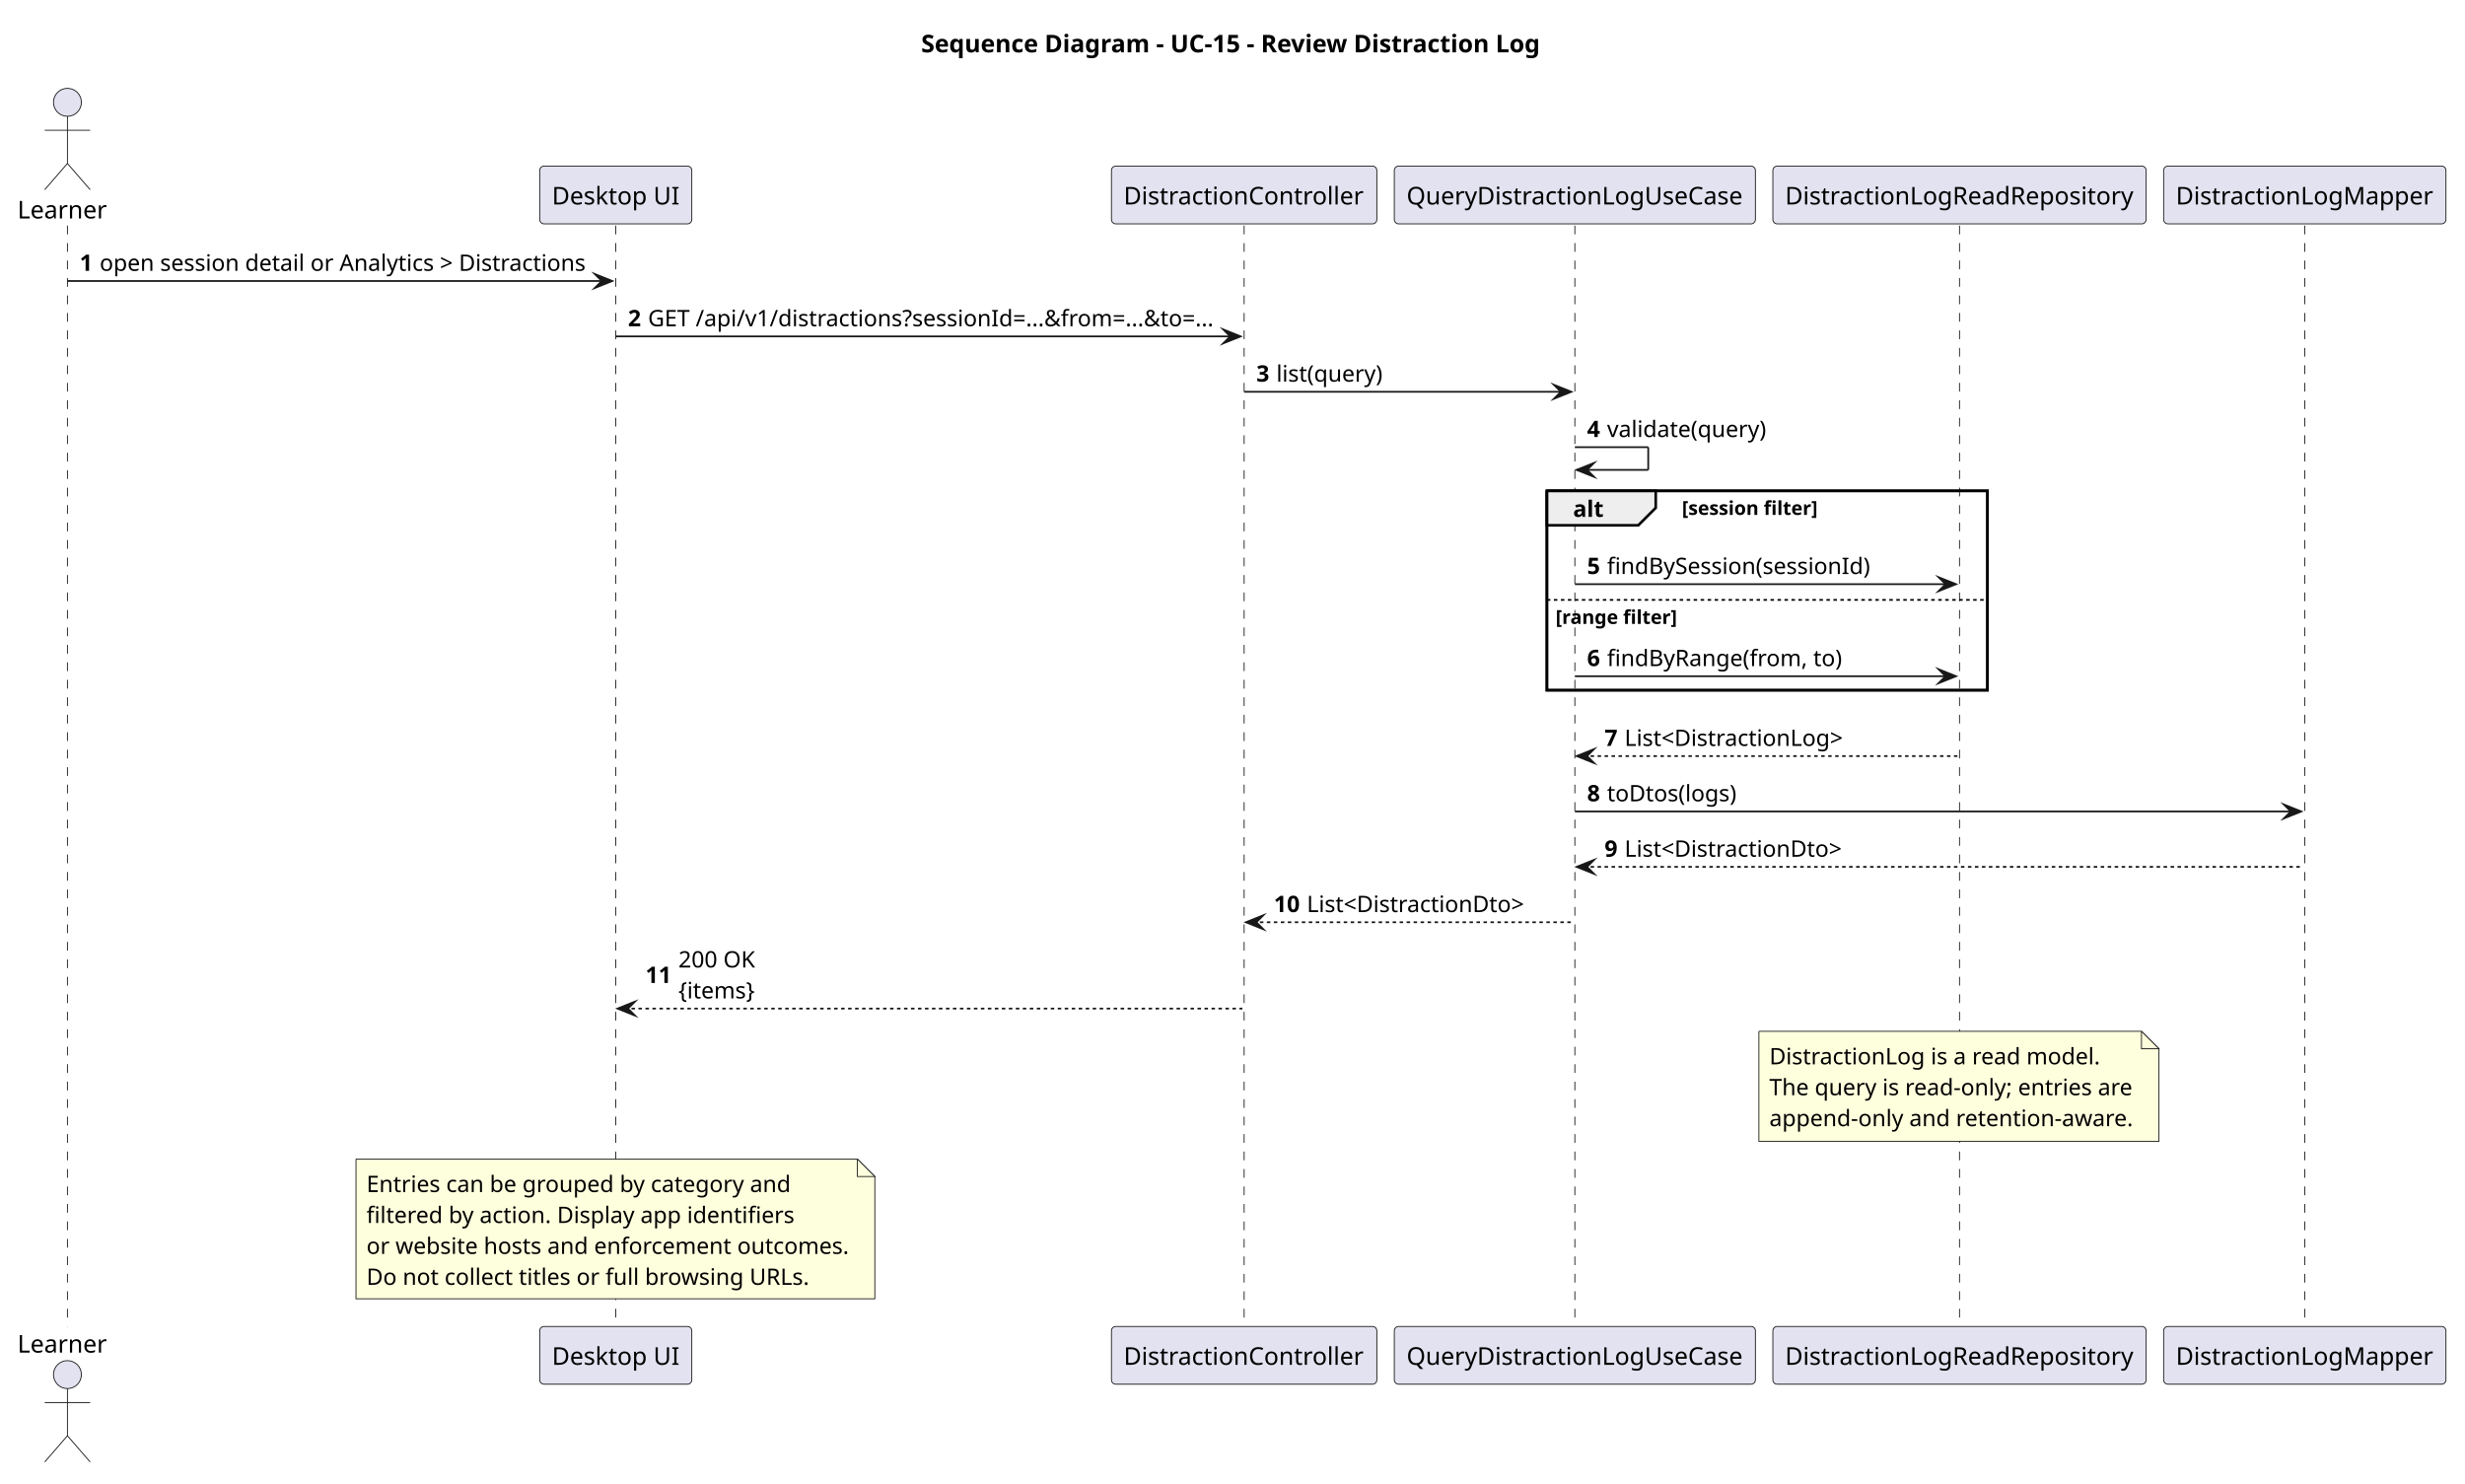
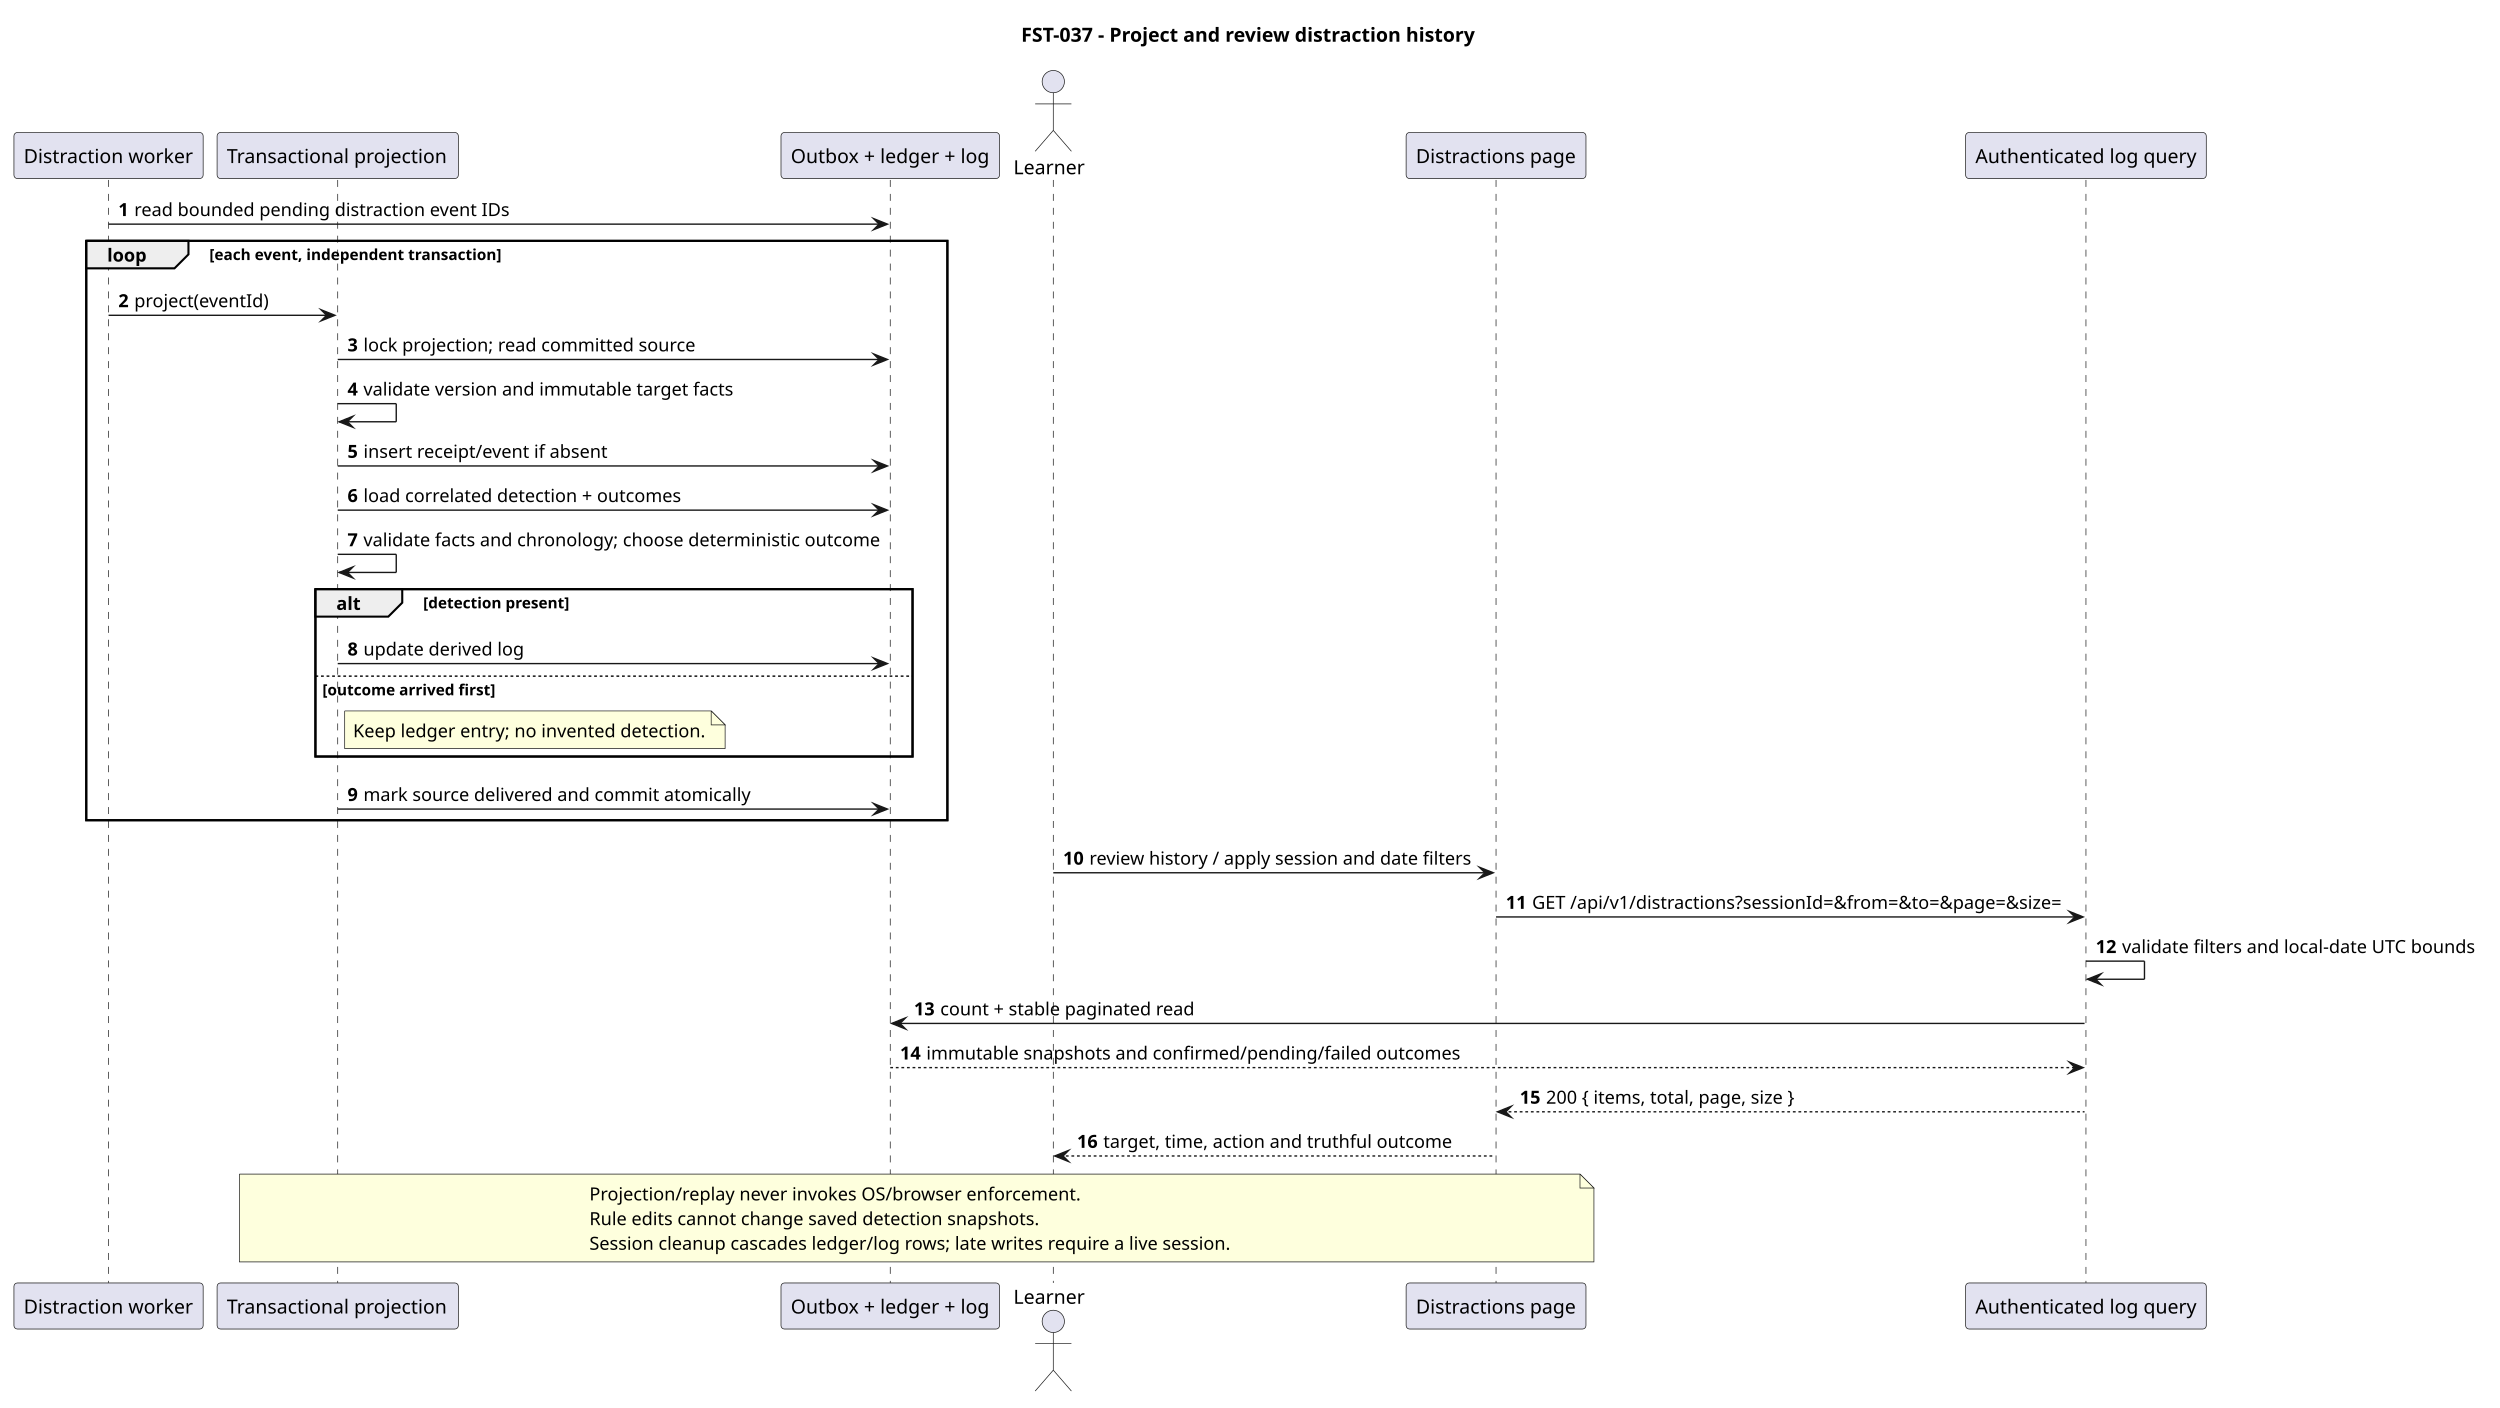
- <svg xmlns="http://www.w3.org/2000/svg" version="1.1" data-diagram-type="SEQUENCE" style="width:1411px;height:849px;background:#FFFFFF;" width="1411px" height="849px" viewBox="0 0 1411 849" zoomAndPan="magnify" preserveAspectRatio="none" contentStyleType="text/css">
+ <svg xmlns="http://www.w3.org/2000/svg" version="1.1" data-diagram-type="SEQUENCE" style="width:1794px;height:1010px;background:#FFFFFF;" width="1794px" height="1010px" viewBox="0 0 1794 1010" zoomAndPan="magnify" preserveAspectRatio="none" contentStyleType="text/css">
  <defs />
  <g font-family="sans-serif" lengthAdjust="spacing">
    <g class="title" data-source-line="1">
-       <text x="527.275" y="29.966" fill="#000" font-size="14" textLength="354.535" font-weight="700">Sequence Diagram - UC-15 - Review Distraction Log</text>
+       <text x="732.789" y="29.966" fill="#000" font-size="14" textLength="326.815" font-weight="700">FST-037 - Project and review distraction history</text>
    </g>
-     <rect x="885.469" y="280.96" width="252.181" height="114.1" fill="none" style="stroke:#000;stroke-width:1.5;" />
-     <g class="participant-lifeline" data-qualified-name="Learner" data-entity-uid="part1" id="part1-lifeline" data-source-line="4">
-       <g>
-         <rect x="35.099" y="129.136" width="8" height="630.102" fill="#000" fill-opacity="0" />
-         <line x1="38.599" y1="129.136" x2="38.599" y2="759.238" style="stroke:#181818;stroke-width:0.5;stroke-dasharray:5,5;" />
-       </g>
+     <rect x="61.893" y="172.842" width="617.95" height="415.748" fill="none" style="stroke:#000;stroke-width:1.5;" />
+     <rect x="226.347" y="422.784" width="428.495" height="120.1" fill="none" style="stroke:#000;stroke-width:1.5;" />
+     <g>
+       <rect x="74.393" y="129.136" width="8" height="791.514" fill="#000" fill-opacity="0" />
+       <line x1="77.893" y1="129.136" x2="77.893" y2="920.65" style="stroke:#181818;stroke-width:0.5;stroke-dasharray:5,5;" />
    </g>
-     <g class="participant-lifeline" data-qualified-name="UI" data-entity-uid="part2" id="part2-lifeline" data-source-line="5">
-       <g>
-         <rect x="348.969" y="129.136" width="8" height="630.102" fill="#000" fill-opacity="0" />
-         <line x1="352.469" y1="129.136" x2="352.469" y2="759.238" style="stroke:#181818;stroke-width:0.5;stroke-dasharray:5,5;" />
-       </g>
+     <g>
+       <rect x="238.847" y="129.136" width="8" height="791.514" fill="#000" fill-opacity="0" />
+       <line x1="242.347" y1="129.136" x2="242.347" y2="920.65" style="stroke:#181818;stroke-width:0.5;stroke-dasharray:5,5;" />
    </g>
-     <g class="participant-lifeline" data-qualified-name="Controller" data-entity-uid="part3" id="part3-lifeline" data-source-line="6">
-       <g>
-         <rect x="708.664" y="129.136" width="8" height="630.102" fill="#000" fill-opacity="0" />
-         <line x1="712.164" y1="129.136" x2="712.164" y2="759.238" style="stroke:#181818;stroke-width:0.5;stroke-dasharray:5,5;" />
-       </g>
+     <g>
+       <rect x="635.342" y="129.136" width="8" height="791.514" fill="#000" fill-opacity="0" />
+       <line x1="638.842" y1="129.136" x2="638.842" y2="920.65" style="stroke:#181818;stroke-width:0.5;stroke-dasharray:5,5;" />
    </g>
-     <g class="participant-lifeline" data-qualified-name="UseCase" data-entity-uid="part4" id="part4-lifeline" data-source-line="7">
-       <g>
-         <rect x="897.969" y="129.136" width="8" height="630.102" fill="#000" fill-opacity="0" />
-         <line x1="901.469" y1="129.136" x2="901.469" y2="759.238" style="stroke:#181818;stroke-width:0.5;stroke-dasharray:5,5;" />
-       </g>
+     <g>
+       <rect x="752.341" y="129.136" width="8" height="791.514" fill="#000" fill-opacity="0" />
+       <line x1="755.841" y1="129.136" x2="755.841" y2="920.65" style="stroke:#181818;stroke-width:0.5;stroke-dasharray:5,5;" />
    </g>
-     <g class="participant-lifeline" data-qualified-name="Repo" data-entity-uid="part5" id="part5-lifeline" data-source-line="8">
-       <g>
-         <rect x="1118.15" y="129.136" width="8" height="630.102" fill="#000" fill-opacity="0" />
-         <line x1="1121.65" y1="129.136" x2="1121.65" y2="759.238" style="stroke:#181818;stroke-width:0.5;stroke-dasharray:5,5;" />
-       </g>
+     <g>
+       <rect x="1070.059" y="129.136" width="8" height="791.514" fill="#000" fill-opacity="0" />
+       <line x1="1073.559" y1="129.136" x2="1073.559" y2="920.65" style="stroke:#181818;stroke-width:0.5;stroke-dasharray:5,5;" />
    </g>
-     <g class="participant-lifeline" data-qualified-name="Mapper" data-entity-uid="part6" id="part6-lifeline" data-source-line="9">
-       <g>
-         <rect x="1315.784" y="129.136" width="8" height="630.102" fill="#000" fill-opacity="0" />
-         <line x1="1319.284" y1="129.136" x2="1319.284" y2="759.238" style="stroke:#181818;stroke-width:0.5;stroke-dasharray:5,5;" />
-       </g>
+     <g>
+       <rect x="1493.377" y="129.136" width="8" height="791.514" fill="#000" fill-opacity="0" />
+       <line x1="1496.877" y1="129.136" x2="1496.877" y2="920.65" style="stroke:#181818;stroke-width:0.5;stroke-dasharray:5,5;" />
    </g>
-     <g class="participant participant-head" data-qualified-name="Learner" data-entity-uid="part1" id="part1-head" data-source-line="4">
-       <text x="10" y="125.034" fill="#000" font-size="14" textLength="51.198">Learner</text>
-       <ellipse cx="38.599" cy="58.568" rx="8" ry="8" fill="#E2E2F0" style="stroke:#181818;stroke-width:0.5;" />
-       <path d="M38.599,66.568 L38.599,93.568 M25.599,74.568 L51.599,74.568 M38.599,93.568 L25.599,108.568 M38.599,93.568 L51.599,108.568" style="stroke:#181818;stroke-width:0.5;" fill="none" />
-     </g>
-     <g class="participant participant-head" data-qualified-name="UI" data-entity-uid="part2" id="part2-head" data-source-line="5">
-       <rect x="308.943" y="95.068" width="87.052" height="33.068" fill="#E2E2F0" style="stroke:#181818;stroke-width:0.5;" rx="2.5" ry="2.5" />
-       <text x="315.943" y="117.034" fill="#000" font-size="14" textLength="73.052">Desktop UI</text>
-     </g>
-     <g class="participant participant-head" data-qualified-name="Controller" data-entity-uid="part3" id="part3-head" data-source-line="6">
-       <rect x="636.208" y="95.068" width="151.913" height="33.068" fill="#E2E2F0" style="stroke:#181818;stroke-width:0.5;" rx="2.5" ry="2.5" />
-       <text x="643.208" y="117.034" fill="#000" font-size="14" textLength="137.913">DistractionController</text>
-     </g>
-     <g class="participant participant-head" data-qualified-name="UseCase" data-entity-uid="part4" id="part4-head" data-source-line="7">
-       <rect x="798.121" y="95.068" width="206.695" height="33.068" fill="#E2E2F0" style="stroke:#181818;stroke-width:0.5;" rx="2.5" ry="2.5" />
-       <text x="805.121" y="117.034" fill="#000" font-size="14" textLength="192.695">QueryDistractionLogUseCase</text>
-     </g>
-     <g class="participant participant-head" data-qualified-name="Repo" data-entity-uid="part5" id="part5-head" data-source-line="8">
-       <rect x="1014.816" y="95.068" width="213.667" height="33.068" fill="#E2E2F0" style="stroke:#181818;stroke-width:0.5;" rx="2.5" ry="2.5" />
-       <text x="1021.816" y="117.034" fill="#000" font-size="14" textLength="199.667">DistractionLogReadRepository</text>
-     </g>
-     <g class="participant participant-head" data-qualified-name="Mapper" data-entity-uid="part6" id="part6-head" data-source-line="9">
-       <rect x="1238.484" y="95.068" width="161.601" height="33.068" fill="#E2E2F0" style="stroke:#181818;stroke-width:0.5;" rx="2.5" ry="2.5" />
-       <text x="1245.484" y="117.034" fill="#000" font-size="14" textLength="147.601">DistractionLogMapper</text>
-     </g>
-     <g class="participant participant-tail" data-qualified-name="Learner" data-entity-uid="part1" id="part1-tail" data-source-line="4">
-       <text x="10" y="774.204" fill="#000" font-size="14" textLength="51.198">Learner</text>
-       <ellipse cx="38.599" cy="786.806" rx="8" ry="8" fill="#E2E2F0" style="stroke:#181818;stroke-width:0.5;" />
-       <path d="M38.599,794.806 L38.599,821.806 M25.599,802.806 L51.599,802.806 M38.599,821.806 L25.599,836.806 M38.599,821.806 L51.599,836.806" style="stroke:#181818;stroke-width:0.5;" fill="none" />
-     </g>
-     <g class="participant participant-tail" data-qualified-name="UI" data-entity-uid="part2" id="part2-tail" data-source-line="5">
-       <rect x="308.943" y="759.238" width="87.052" height="33.068" fill="#E2E2F0" style="stroke:#181818;stroke-width:0.5;" rx="2.5" ry="2.5" />
-       <text x="315.943" y="781.204" fill="#000" font-size="14" textLength="73.052">Desktop UI</text>
-     </g>
-     <g class="participant participant-tail" data-qualified-name="Controller" data-entity-uid="part3" id="part3-tail" data-source-line="6">
-       <rect x="636.208" y="759.238" width="151.913" height="33.068" fill="#E2E2F0" style="stroke:#181818;stroke-width:0.5;" rx="2.5" ry="2.5" />
-       <text x="643.208" y="781.204" fill="#000" font-size="14" textLength="137.913">DistractionController</text>
-     </g>
-     <g class="participant participant-tail" data-qualified-name="UseCase" data-entity-uid="part4" id="part4-tail" data-source-line="7">
-       <rect x="798.121" y="759.238" width="206.695" height="33.068" fill="#E2E2F0" style="stroke:#181818;stroke-width:0.5;" rx="2.5" ry="2.5" />
-       <text x="805.121" y="781.204" fill="#000" font-size="14" textLength="192.695">QueryDistractionLogUseCase</text>
-     </g>
-     <g class="participant participant-tail" data-qualified-name="Repo" data-entity-uid="part5" id="part5-tail" data-source-line="8">
-       <rect x="1014.816" y="759.238" width="213.667" height="33.068" fill="#E2E2F0" style="stroke:#181818;stroke-width:0.5;" rx="2.5" ry="2.5" />
-       <text x="1021.816" y="781.204" fill="#000" font-size="14" textLength="199.667">DistractionLogReadRepository</text>
-     </g>
-     <g class="participant participant-tail" data-qualified-name="Mapper" data-entity-uid="part6" id="part6-tail" data-source-line="9">
-       <rect x="1238.484" y="759.238" width="161.601" height="33.068" fill="#E2E2F0" style="stroke:#181818;stroke-width:0.5;" rx="2.5" ry="2.5" />
-       <text x="1245.484" y="781.204" fill="#000" font-size="14" textLength="147.601">DistractionLogMapper</text>
-     </g>
-     <g class="message" data-entity-1="part1" data-entity-2="part2" id="msg1" data-source-line="11">
-       <polygon points="340.469,156.842,350.469,160.842,340.469,164.842,344.469,160.842" fill="#181818" style="stroke:#181818;stroke-width:1;stroke-linejoin:miter;stroke-miterlimit:10;" />
-       <line x1="38.599" y1="160.842" x2="346.469" y2="160.842" style="stroke:#181818;stroke-width:1;" />
-       <text x="45.599" y="155.033" fill="#000" font-size="13" font-weight="700">1</text>
-       <text x="57.035" y="155.033" fill="#000" font-size="13" textLength="278.434">open session detail or Analytics &gt; Distractions</text>
-     </g>
-     <g class="message" data-entity-1="part2" data-entity-2="part3" id="msg2" data-source-line="12">
-       <polygon points="700.164,188.548,710.164,192.548,700.164,196.548,704.164,192.548" fill="#181818" style="stroke:#181818;stroke-width:1;stroke-linejoin:miter;stroke-miterlimit:10;" />
-       <line x1="352.469" y1="192.548" x2="706.164" y2="192.548" style="stroke:#181818;stroke-width:1;" />
-       <text x="359.469" y="186.739" fill="#000" font-size="13" font-weight="700">2</text>
-       <text x="370.905" y="186.739" fill="#000" font-size="13" textLength="324.259">GET /api/v1/distractions?sessionId=...&amp;from=...&amp;to=...</text>
-     </g>
-     <g class="message" data-entity-1="part3" data-entity-2="part4" id="msg3" data-source-line="13">
-       <polygon points="889.469,220.254,899.469,224.254,889.469,228.254,893.469,224.254" fill="#181818" style="stroke:#181818;stroke-width:1;stroke-linejoin:miter;stroke-miterlimit:10;" />
-       <line x1="712.164" y1="224.254" x2="895.469" y2="224.254" style="stroke:#181818;stroke-width:1;" />
-       <text x="719.164" y="218.445" fill="#000" font-size="13" font-weight="700">3</text>
-       <text x="730.6" y="218.445" fill="#000" font-size="13" textLength="60.788">list(query)</text>
-     </g>
-     <g class="message" data-entity-1="part4" data-entity-2="part4" id="msg4" data-source-line="14">
-       <line x1="901.469" y1="255.96" x2="943.469" y2="255.96" style="stroke:#181818;stroke-width:1;" />
-       <line x1="943.469" y1="255.96" x2="943.469" y2="268.96" style="stroke:#181818;stroke-width:1;" />
-       <line x1="902.469" y1="268.96" x2="943.469" y2="268.96" style="stroke:#181818;stroke-width:1;" />
-       <polygon points="912.469,264.96,902.469,268.96,912.469,272.96,908.469,268.96" fill="#181818" style="stroke:#181818;stroke-width:1;stroke-linejoin:miter;stroke-miterlimit:10;" />
-       <text x="908.469" y="250.151" fill="#000" font-size="13" font-weight="700">4</text>
-       <text x="919.905" y="250.151" fill="#000" font-size="13" textLength="91.078">validate(query)</text>
-     </g>
-     <path d="M885.469,280.96 L947.772,280.96 L947.772,290.666 L937.772,300.666 L885.469,300.666 L885.469,280.96" style="stroke:#000;stroke-width:1.5;" fill="#EEE" />
-     <rect x="885.469" y="280.96" width="252.181" height="114.1" fill="none" style="stroke:#000;stroke-width:1.5;" />
-     <text x="900.469" y="295.857" fill="#000" font-size="13" textLength="17.303" font-weight="700">alt</text>
-     <text x="962.772" y="294.719" fill="#000" font-size="11" textLength="77.67" font-weight="700">[session filter]</text>
-     <g class="message" data-entity-1="part4" data-entity-2="part5" id="msg5" data-source-line="17">
-       <polygon points="1109.65,330.372,1119.65,334.372,1109.65,338.372,1113.65,334.372" fill="#181818" style="stroke:#181818;stroke-width:1;stroke-linejoin:miter;stroke-miterlimit:10;" />
-       <line x1="901.469" y1="334.372" x2="1115.65" y2="334.372" style="stroke:#181818;stroke-width:1;" />
-       <text x="908.469" y="328.563" fill="#000" font-size="13" font-weight="700">5</text>
-       <text x="919.905" y="328.563" fill="#000" font-size="13" textLength="150.579">findBySession(sessionId)</text>
-     </g>
-     <line x1="885.469" y1="343.372" x2="1137.65" y2="343.372" style="stroke:#000;stroke-width:1;stroke-dasharray:2,2;" />
-     <text x="890.469" y="357.131" fill="#000" font-size="11" textLength="69.398" font-weight="700">[range filter]</text>
-     <g class="message" data-entity-1="part4" data-entity-2="part5" id="msg6" data-source-line="19">
-       <polygon points="1109.65,383.06,1119.65,387.06,1109.65,391.06,1113.65,387.06" fill="#181818" style="stroke:#181818;stroke-width:1;stroke-linejoin:miter;stroke-miterlimit:10;" />
-       <line x1="901.469" y1="387.06" x2="1115.65" y2="387.06" style="stroke:#181818;stroke-width:1;" />
-       <text x="908.469" y="381.251" fill="#000" font-size="13" font-weight="700">6</text>
-       <text x="919.905" y="381.251" fill="#000" font-size="13" textLength="134.758">findByRange(from, to)</text>
-     </g>
-     <g class="message" data-entity-1="part5" data-entity-2="part4" id="msg7" data-source-line="21">
-       <polygon points="912.469,428.766,902.469,432.766,912.469,436.766,908.469,432.766" fill="#181818" style="stroke:#181818;stroke-width:1;stroke-linejoin:miter;stroke-miterlimit:10;" />
-       <line x1="906.469" y1="432.766" x2="1120.65" y2="432.766" style="stroke:#181818;stroke-width:1;stroke-dasharray:2,2;" />
-       <text x="918.469" y="426.957" fill="#000" font-size="13" font-weight="700">7</text>
-       <text x="929.905" y="426.957" fill="#000" font-size="13" textLength="125.242">List&lt;DistractionLog&gt;</text>
-     </g>
-     <g class="message" data-entity-1="part4" data-entity-2="part6" id="msg8" data-source-line="22">
-       <polygon points="1307.284,460.472,1317.284,464.472,1307.284,468.472,1311.284,464.472" fill="#181818" style="stroke:#181818;stroke-width:1;stroke-linejoin:miter;stroke-miterlimit:10;" />
-       <line x1="901.469" y1="464.472" x2="1313.284" y2="464.472" style="stroke:#181818;stroke-width:1;" />
-       <text x="908.469" y="458.663" fill="#000" font-size="13" font-weight="700">8</text>
-       <text x="919.905" y="458.663" fill="#000" font-size="13" textLength="74.074">toDtos(logs)</text>
-     </g>
-     <g class="message" data-entity-1="part6" data-entity-2="part4" id="msg9" data-source-line="23">
-       <polygon points="912.469,492.178,902.469,496.178,912.469,500.178,908.469,496.178" fill="#181818" style="stroke:#181818;stroke-width:1;stroke-linejoin:miter;stroke-miterlimit:10;" />
-       <line x1="906.469" y1="496.178" x2="1318.284" y2="496.178" style="stroke:#181818;stroke-width:1;stroke-dasharray:2,2;" />
-       <text x="918.469" y="490.369" fill="#000" font-size="13" font-weight="700">9</text>
-       <text x="929.905" y="490.369" fill="#000" font-size="13" textLength="124.618">List&lt;DistractionDto&gt;</text>
-     </g>
-     <g class="message" data-entity-1="part4" data-entity-2="part3" id="msg10" data-source-line="24">
-       <polygon points="723.164,523.884,713.164,527.884,723.164,531.884,719.164,527.884" fill="#181818" style="stroke:#181818;stroke-width:1;stroke-linejoin:miter;stroke-miterlimit:10;" />
-       <line x1="717.164" y1="527.884" x2="900.469" y2="527.884" style="stroke:#181818;stroke-width:1;stroke-dasharray:2,2;" />
-       <text x="729.164" y="522.075" fill="#000" font-size="13" textLength="14.872" font-weight="700">10</text>
-       <text x="748.036" y="522.075" fill="#000" font-size="13" textLength="124.618">List&lt;DistractionDto&gt;</text>
-     </g>
-     <g class="message" data-entity-1="part3" data-entity-2="part2" id="msg11" data-source-line="25">
-       <polygon points="363.469,573.296,353.469,577.296,363.469,581.296,359.469,577.296" fill="#181818" style="stroke:#181818;stroke-width:1;stroke-linejoin:miter;stroke-miterlimit:10;" />
-       <line x1="357.469" y1="577.296" x2="711.164" y2="577.296" style="stroke:#181818;stroke-width:1;stroke-dasharray:2,2;" />
-       <text x="369.469" y="562.634" fill="#000" font-size="13" textLength="14.872" font-weight="700">11</text>
-       <text x="388.341" y="553.781" fill="#000" font-size="13" textLength="43.888">200 OK</text>
-       <text x="388.341" y="571.487" fill="#000" font-size="13" textLength="43.641">{items}</text>
-     </g>
-     <path d="M1006.812,590.296 L1006.812,653.296 L1235.812,653.296 L1235.812,600.296 L1225.812,590.296 L1006.812,590.296" style="stroke:#181818;stroke-width:0.5;" fill="#FEFFDD" />
-     <path d="M1225.812,590.296 L1225.812,600.296 L1235.812,600.296 L1225.812,590.296" style="stroke:#181818;stroke-width:0.5;" fill="#FEFFDD" />
-     <text x="1012.812" y="609.193" fill="#000" font-size="13" textLength="189.852">DistractionLog is a read model.</text>
-     <text x="1012.812" y="626.899" fill="#000" font-size="13" textLength="208.312">The query is read-only; entries are</text>
-     <text x="1012.812" y="644.605" fill="#000" font-size="13" textLength="208.676">append-only and retention-aware.</text>
-     <path d="M203.766,663.414 L203.766,743.414 L500.766,743.414 L500.766,673.414 L490.766,663.414 L203.766,663.414" style="stroke:#181818;stroke-width:0.5;" fill="#FEFFDD" />
-     <path d="M490.766,663.414 L490.766,673.414 L500.766,673.414 L490.766,663.414" style="stroke:#181818;stroke-width:0.5;" fill="#FEFFDD" />
-     <text x="209.766" y="682.311" fill="#000" font-size="13" textLength="243.36">Entries can be grouped by category and</text>
-     <text x="209.766" y="700.017" fill="#000" font-size="13" textLength="245.531">filtered by action. Display app identifiers</text>
-     <text x="209.766" y="717.723" fill="#000" font-size="13" textLength="276.406">or website hosts and enforcement outcomes.</text>
-     <text x="209.766" y="735.429" fill="#000" font-size="13" textLength="253.955">Do not collect titles or full browsing URLs.</text>
+     <rect x="10" y="95.068" width="135.786" height="33.068" fill="#E2E2F0" style="stroke:#181818;stroke-width:0.5;" rx="2.5" ry="2.5" />
+     <text x="17" y="117.034" fill="#000" font-size="14" textLength="121.786">Distraction worker</text>
+     <rect x="155.786" y="95.068" width="173.123" height="33.068" fill="#E2E2F0" style="stroke:#181818;stroke-width:0.5;" rx="2.5" ry="2.5" />
+     <text x="162.786" y="117.034" fill="#000" font-size="14" textLength="159.123">Transactional projection</text>
+     <rect x="560.443" y="95.068" width="156.799" height="33.068" fill="#E2E2F0" style="stroke:#181818;stroke-width:0.5;" rx="2.5" ry="2.5" />
+     <text x="567.443" y="117.034" fill="#000" font-size="14" textLength="142.799">Outbox + ledger + log</text>
+     <text x="727.242" y="125.034" fill="#000" font-size="14" textLength="51.198">Learner</text>
+     <ellipse cx="755.841" cy="58.568" rx="8" ry="8" fill="#E2E2F0" style="stroke:#181818;stroke-width:0.5;" />
+     <path d="M755.841,66.568 L755.841,93.568 M742.841,74.568 L768.841,74.568 M755.841,93.568 L742.841,108.568 M755.841,93.568 L768.841,108.568" style="stroke:#181818;stroke-width:0.5;" fill="none" />
+     <rect x="1009.034" y="95.068" width="129.052" height="33.068" fill="#E2E2F0" style="stroke:#181818;stroke-width:0.5;" rx="2.5" ry="2.5" />
+     <text x="1016.034" y="117.034" fill="#000" font-size="14" textLength="115.052">Distractions page</text>
+     <rect x="1410.525" y="95.068" width="172.703" height="33.068" fill="#E2E2F0" style="stroke:#181818;stroke-width:0.5;" rx="2.5" ry="2.5" />
+     <text x="1417.525" y="117.034" fill="#000" font-size="14" textLength="158.703">Authenticated log query</text>
+     <rect x="10" y="920.65" width="135.786" height="33.068" fill="#E2E2F0" style="stroke:#181818;stroke-width:0.5;" rx="2.5" ry="2.5" />
+     <text x="17" y="942.616" fill="#000" font-size="14" textLength="121.786">Distraction worker</text>
+     <rect x="155.786" y="920.65" width="173.123" height="33.068" fill="#E2E2F0" style="stroke:#181818;stroke-width:0.5;" rx="2.5" ry="2.5" />
+     <text x="162.786" y="942.616" fill="#000" font-size="14" textLength="159.123">Transactional projection</text>
+     <rect x="560.443" y="920.65" width="156.799" height="33.068" fill="#E2E2F0" style="stroke:#181818;stroke-width:0.5;" rx="2.5" ry="2.5" />
+     <text x="567.443" y="942.616" fill="#000" font-size="14" textLength="142.799">Outbox + ledger + log</text>
+     <text x="727.242" y="935.616" fill="#000" font-size="14" textLength="51.198">Learner</text>
+     <ellipse cx="755.841" cy="948.218" rx="8" ry="8" fill="#E2E2F0" style="stroke:#181818;stroke-width:0.5;" />
+     <path d="M755.841,956.218 L755.841,983.218 M742.841,964.218 L768.841,964.218 M755.841,983.218 L742.841,998.218 M755.841,983.218 L768.841,998.218" style="stroke:#181818;stroke-width:0.5;" fill="none" />
+     <rect x="1009.034" y="920.65" width="129.052" height="33.068" fill="#E2E2F0" style="stroke:#181818;stroke-width:0.5;" rx="2.5" ry="2.5" />
+     <text x="1016.034" y="942.616" fill="#000" font-size="14" textLength="115.052">Distractions page</text>
+     <rect x="1410.525" y="920.65" width="172.703" height="33.068" fill="#E2E2F0" style="stroke:#181818;stroke-width:0.5;" rx="2.5" ry="2.5" />
+     <text x="1417.525" y="942.616" fill="#000" font-size="14" textLength="158.703">Authenticated log query</text>
+     <polygon points="626.842,156.842,636.842,160.842,626.842,164.842,630.842,160.842" fill="#181818" style="stroke:#181818;stroke-width:1;stroke-linejoin:miter;stroke-miterlimit:10;" />
+     <line x1="77.893" y1="160.842" x2="632.842" y2="160.842" style="stroke:#181818;stroke-width:1;" />
+     <text x="84.893" y="155.033" fill="#000" font-size="13" font-weight="700">1</text>
+     <text x="96.329" y="155.033" fill="#000" font-size="13" textLength="270.114">read bounded pending distraction event IDs</text>
+     <path d="M61.893,172.842 L135.233,172.842 L135.233,182.548 L125.233,192.548 L61.893,192.548 L61.893,172.842" style="stroke:#000;stroke-width:1.5;" fill="#EEE" />
+     <rect x="61.893" y="172.842" width="617.95" height="415.748" fill="none" style="stroke:#000;stroke-width:1.5;" />
+     <text x="76.893" y="187.739" fill="#000" font-size="13" textLength="28.34" font-weight="700">loop</text>
+     <text x="150.233" y="186.601" fill="#000" font-size="11" textLength="209.692" font-weight="700">[each event, independent transaction]</text>
+     <polygon points="230.347,222.254,240.347,226.254,230.347,230.254,234.347,226.254" fill="#181818" style="stroke:#181818;stroke-width:1;stroke-linejoin:miter;stroke-miterlimit:10;" />
+     <line x1="77.893" y1="226.254" x2="236.347" y2="226.254" style="stroke:#181818;stroke-width:1;" />
+     <text x="84.893" y="220.445" fill="#000" font-size="13" font-weight="700">2</text>
+     <text x="96.329" y="220.445" fill="#000" font-size="13" textLength="97.045">project(eventId)</text>
+     <polygon points="626.842,253.96,636.842,257.96,626.842,261.96,630.842,257.96" fill="#181818" style="stroke:#181818;stroke-width:1;stroke-linejoin:miter;stroke-miterlimit:10;" />
+     <line x1="242.347" y1="257.96" x2="632.842" y2="257.96" style="stroke:#181818;stroke-width:1;" />
+     <text x="249.347" y="252.151" fill="#000" font-size="13" font-weight="700">3</text>
+     <text x="260.783" y="252.151" fill="#000" font-size="13" textLength="239.044">lock projection; read committed source</text>
+     <line x1="242.347" y1="289.666" x2="284.347" y2="289.666" style="stroke:#181818;stroke-width:1;" />
+     <line x1="284.347" y1="289.666" x2="284.347" y2="302.666" style="stroke:#181818;stroke-width:1;" />
+     <line x1="243.347" y1="302.666" x2="284.347" y2="302.666" style="stroke:#181818;stroke-width:1;" />
+     <polygon points="253.347,298.666,243.347,302.666,253.347,306.666,249.347,302.666" fill="#181818" style="stroke:#181818;stroke-width:1;stroke-linejoin:miter;stroke-miterlimit:10;" />
+     <text x="249.347" y="283.857" fill="#000" font-size="13" font-weight="700">4</text>
+     <text x="260.783" y="283.857" fill="#000" font-size="13" textLength="265.59">validate version and immutable target facts</text>
+     <polygon points="626.842,330.372,636.842,334.372,626.842,338.372,630.842,334.372" fill="#181818" style="stroke:#181818;stroke-width:1;stroke-linejoin:miter;stroke-miterlimit:10;" />
+     <line x1="242.347" y1="334.372" x2="632.842" y2="334.372" style="stroke:#181818;stroke-width:1;" />
+     <text x="249.347" y="328.563" fill="#000" font-size="13" font-weight="700">5</text>
+     <text x="260.783" y="328.563" fill="#000" font-size="13" textLength="175.695">insert receipt/event if absent</text>
+     <polygon points="626.842,362.078,636.842,366.078,626.842,370.078,630.842,366.078" fill="#181818" style="stroke:#181818;stroke-width:1;stroke-linejoin:miter;stroke-miterlimit:10;" />
+     <line x1="242.347" y1="366.078" x2="632.842" y2="366.078" style="stroke:#181818;stroke-width:1;" />
+     <text x="249.347" y="360.269" fill="#000" font-size="13" font-weight="700">6</text>
+     <text x="260.783" y="360.269" fill="#000" font-size="13" textLength="228.254">load correlated detection + outcomes</text>
+     <line x1="242.347" y1="397.784" x2="284.347" y2="397.784" style="stroke:#181818;stroke-width:1;" />
+     <line x1="284.347" y1="397.784" x2="284.347" y2="410.784" style="stroke:#181818;stroke-width:1;" />
+     <line x1="243.347" y1="410.784" x2="284.347" y2="410.784" style="stroke:#181818;stroke-width:1;" />
+     <polygon points="253.347,406.784,243.347,410.784,253.347,414.784,249.347,410.784" fill="#181818" style="stroke:#181818;stroke-width:1;stroke-linejoin:miter;stroke-miterlimit:10;" />
+     <text x="249.347" y="391.975" fill="#000" font-size="13" font-weight="700">7</text>
+     <text x="260.783" y="391.975" fill="#000" font-size="13" textLength="371.059">validate facts and chronology; choose deterministic outcome</text>
+     <path d="M226.347,422.784 L288.65,422.784 L288.65,432.49 L278.65,442.49 L226.347,442.49 L226.347,422.784" style="stroke:#000;stroke-width:1.5;" fill="#EEE" />
+     <rect x="226.347" y="422.784" width="428.495" height="120.1" fill="none" style="stroke:#000;stroke-width:1.5;" />
+     <text x="241.347" y="437.681" fill="#000" font-size="13" textLength="17.303" font-weight="700">alt</text>
+     <text x="303.65" y="436.543" fill="#000" font-size="11" textLength="105.214" font-weight="700">[detection present]</text>
+     <polygon points="626.842,472.196,636.842,476.196,626.842,480.196,630.842,476.196" fill="#181818" style="stroke:#181818;stroke-width:1;stroke-linejoin:miter;stroke-miterlimit:10;" />
+     <line x1="242.347" y1="476.196" x2="632.842" y2="476.196" style="stroke:#181818;stroke-width:1;" />
+     <text x="249.347" y="470.387" fill="#000" font-size="13" font-weight="700">8</text>
+     <text x="260.783" y="470.387" fill="#000" font-size="13" textLength="115.297">update derived log</text>
+     <line x1="226.347" y1="485.196" x2="654.842" y2="485.196" style="stroke:#000;stroke-width:1;stroke-dasharray:2,2;" />
+     <text x="231.347" y="498.955" fill="#000" font-size="11" textLength="123.914" font-weight="700">[outcome arrived first]</text>
+     <path d="M247.347,510.178 L247.347,537.178 L520.347,537.178 L520.347,520.178 L510.347,510.178 L247.347,510.178" style="stroke:#181818;stroke-width:0.5;" fill="#FEFFDD" />
+     <path d="M510.347,510.178 L510.347,520.178 L520.347,520.178 L510.347,510.178" style="stroke:#181818;stroke-width:0.5;" fill="#FEFFDD" />
+     <text x="253.347" y="529.075" fill="#000" font-size="13" textLength="252.824">Keep ledger entry; no invented detection.</text>
+     <polygon points="626.842,576.59,636.842,580.59,626.842,584.59,630.842,580.59" fill="#181818" style="stroke:#181818;stroke-width:1;stroke-linejoin:miter;stroke-miterlimit:10;" />
+     <line x1="242.347" y1="580.59" x2="632.842" y2="580.59" style="stroke:#181818;stroke-width:1;" />
+     <text x="249.347" y="574.781" fill="#000" font-size="13" font-weight="700">9</text>
+     <text x="260.783" y="574.781" fill="#000" font-size="13" textLength="278.408">mark source delivered and commit atomically</text>
+     <polygon points="1061.559,622.296,1071.559,626.296,1061.559,630.296,1065.559,626.296" fill="#181818" style="stroke:#181818;stroke-width:1;stroke-linejoin:miter;stroke-miterlimit:10;" />
+     <line x1="755.841" y1="626.296" x2="1067.559" y2="626.296" style="stroke:#181818;stroke-width:1;" />
+     <text x="762.841" y="620.487" fill="#000" font-size="13" textLength="14.872" font-weight="700">10</text>
+     <text x="781.713" y="620.487" fill="#000" font-size="13" textLength="274.846">review history / apply session and date filters</text>
+     <polygon points="1484.877,654.002,1494.877,658.002,1484.877,662.002,1488.877,658.002" fill="#181818" style="stroke:#181818;stroke-width:1;stroke-linejoin:miter;stroke-miterlimit:10;" />
+     <line x1="1073.559" y1="658.002" x2="1490.877" y2="658.002" style="stroke:#181818;stroke-width:1;" />
+     <text x="1080.559" y="652.193" fill="#000" font-size="13" textLength="14.872" font-weight="700">11</text>
+     <text x="1099.431" y="652.193" fill="#000" font-size="13" textLength="380.445">GET /api/v1/distractions?sessionId=&amp;from=&amp;to=&amp;page=&amp;size=</text>
+     <line x1="1496.877" y1="689.708" x2="1538.877" y2="689.708" style="stroke:#181818;stroke-width:1;" />
+     <line x1="1538.877" y1="689.708" x2="1538.877" y2="702.708" style="stroke:#181818;stroke-width:1;" />
+     <line x1="1497.877" y1="702.708" x2="1538.877" y2="702.708" style="stroke:#181818;stroke-width:1;" />
+     <polygon points="1507.877,698.708,1497.877,702.708,1507.877,706.708,1503.877,702.708" fill="#181818" style="stroke:#181818;stroke-width:1;stroke-linejoin:miter;stroke-miterlimit:10;" />
+     <text x="1503.877" y="683.899" fill="#000" font-size="13" textLength="14.872" font-weight="700">12</text>
+     <text x="1522.749" y="683.899" fill="#000" font-size="13" textLength="253.643">validate filters and local-date UTC bounds</text>
+     <polygon points="649.842,730.414,639.842,734.414,649.842,738.414,645.842,734.414" fill="#181818" style="stroke:#181818;stroke-width:1;stroke-linejoin:miter;stroke-miterlimit:10;" />
+     <line x1="643.842" y1="734.414" x2="1495.877" y2="734.414" style="stroke:#181818;stroke-width:1;" />
+     <text x="655.842" y="728.605" fill="#000" font-size="13" textLength="14.872" font-weight="700">13</text>
+     <text x="674.714" y="728.605" fill="#000" font-size="13" textLength="182.689">count + stable paginated read</text>
+     <polygon points="1484.877,762.12,1494.877,766.12,1484.877,770.12,1488.877,766.12" fill="#181818" style="stroke:#181818;stroke-width:1;stroke-linejoin:miter;stroke-miterlimit:10;" />
+     <line x1="638.842" y1="766.12" x2="1490.877" y2="766.12" style="stroke:#181818;stroke-width:1;stroke-dasharray:2,2;" />
+     <text x="645.842" y="760.311" fill="#000" font-size="13" textLength="14.872" font-weight="700">14</text>
+     <text x="664.714" y="760.311" fill="#000" font-size="13" textLength="383.24">immutable snapshots and confirmed/pending/failed outcomes</text>
+     <polygon points="1084.559,793.826,1074.559,797.826,1084.559,801.826,1080.559,797.826" fill="#181818" style="stroke:#181818;stroke-width:1;stroke-linejoin:miter;stroke-miterlimit:10;" />
+     <line x1="1078.559" y1="797.826" x2="1495.877" y2="797.826" style="stroke:#181818;stroke-width:1;stroke-dasharray:2,2;" />
+     <text x="1090.559" y="792.017" fill="#000" font-size="13" textLength="14.872" font-weight="700">15</text>
+     <text x="1109.431" y="792.017" fill="#000" font-size="13" textLength="178.217">200 { items, total, page, size }</text>
+     <polygon points="766.841,825.532,756.841,829.532,766.841,833.532,762.841,829.532" fill="#181818" style="stroke:#181818;stroke-width:1;stroke-linejoin:miter;stroke-miterlimit:10;" />
+     <line x1="760.841" y1="829.532" x2="1072.559" y2="829.532" style="stroke:#181818;stroke-width:1;stroke-dasharray:2,2;" />
+     <text x="772.841" y="823.723" fill="#000" font-size="13" textLength="14.872" font-weight="700">16</text>
+     <text x="791.713" y="823.723" fill="#000" font-size="13" textLength="250.445">target, time, action and truthful outcome</text>
+     <path d="M171.803,842.532 L171.803,905.532 L1143.803,905.532 L1143.803,852.532 L1133.803,842.532 L171.803,842.532" style="stroke:#181818;stroke-width:0.5;" fill="#FEFFDD" />
+     <path d="M1133.803,842.532 L1133.803,852.532 L1143.803,852.532 L1133.803,842.532" style="stroke:#181818;stroke-width:0.5;" fill="#FEFFDD" />
+     <text x="422.937" y="861.429" fill="#000" font-size="13" textLength="354.172">Projection/replay never invokes OS/browser enforcement.</text>
+     <text x="422.937" y="879.135" fill="#000" font-size="13" textLength="322.842">Rule edits cannot change saved detection snapshots.</text>
+     <text x="422.937" y="896.841" fill="#000" font-size="13" textLength="461.032">Session cleanup cascades ledger/log rows; late writes require a live session.</text>
  </g>
</svg>
